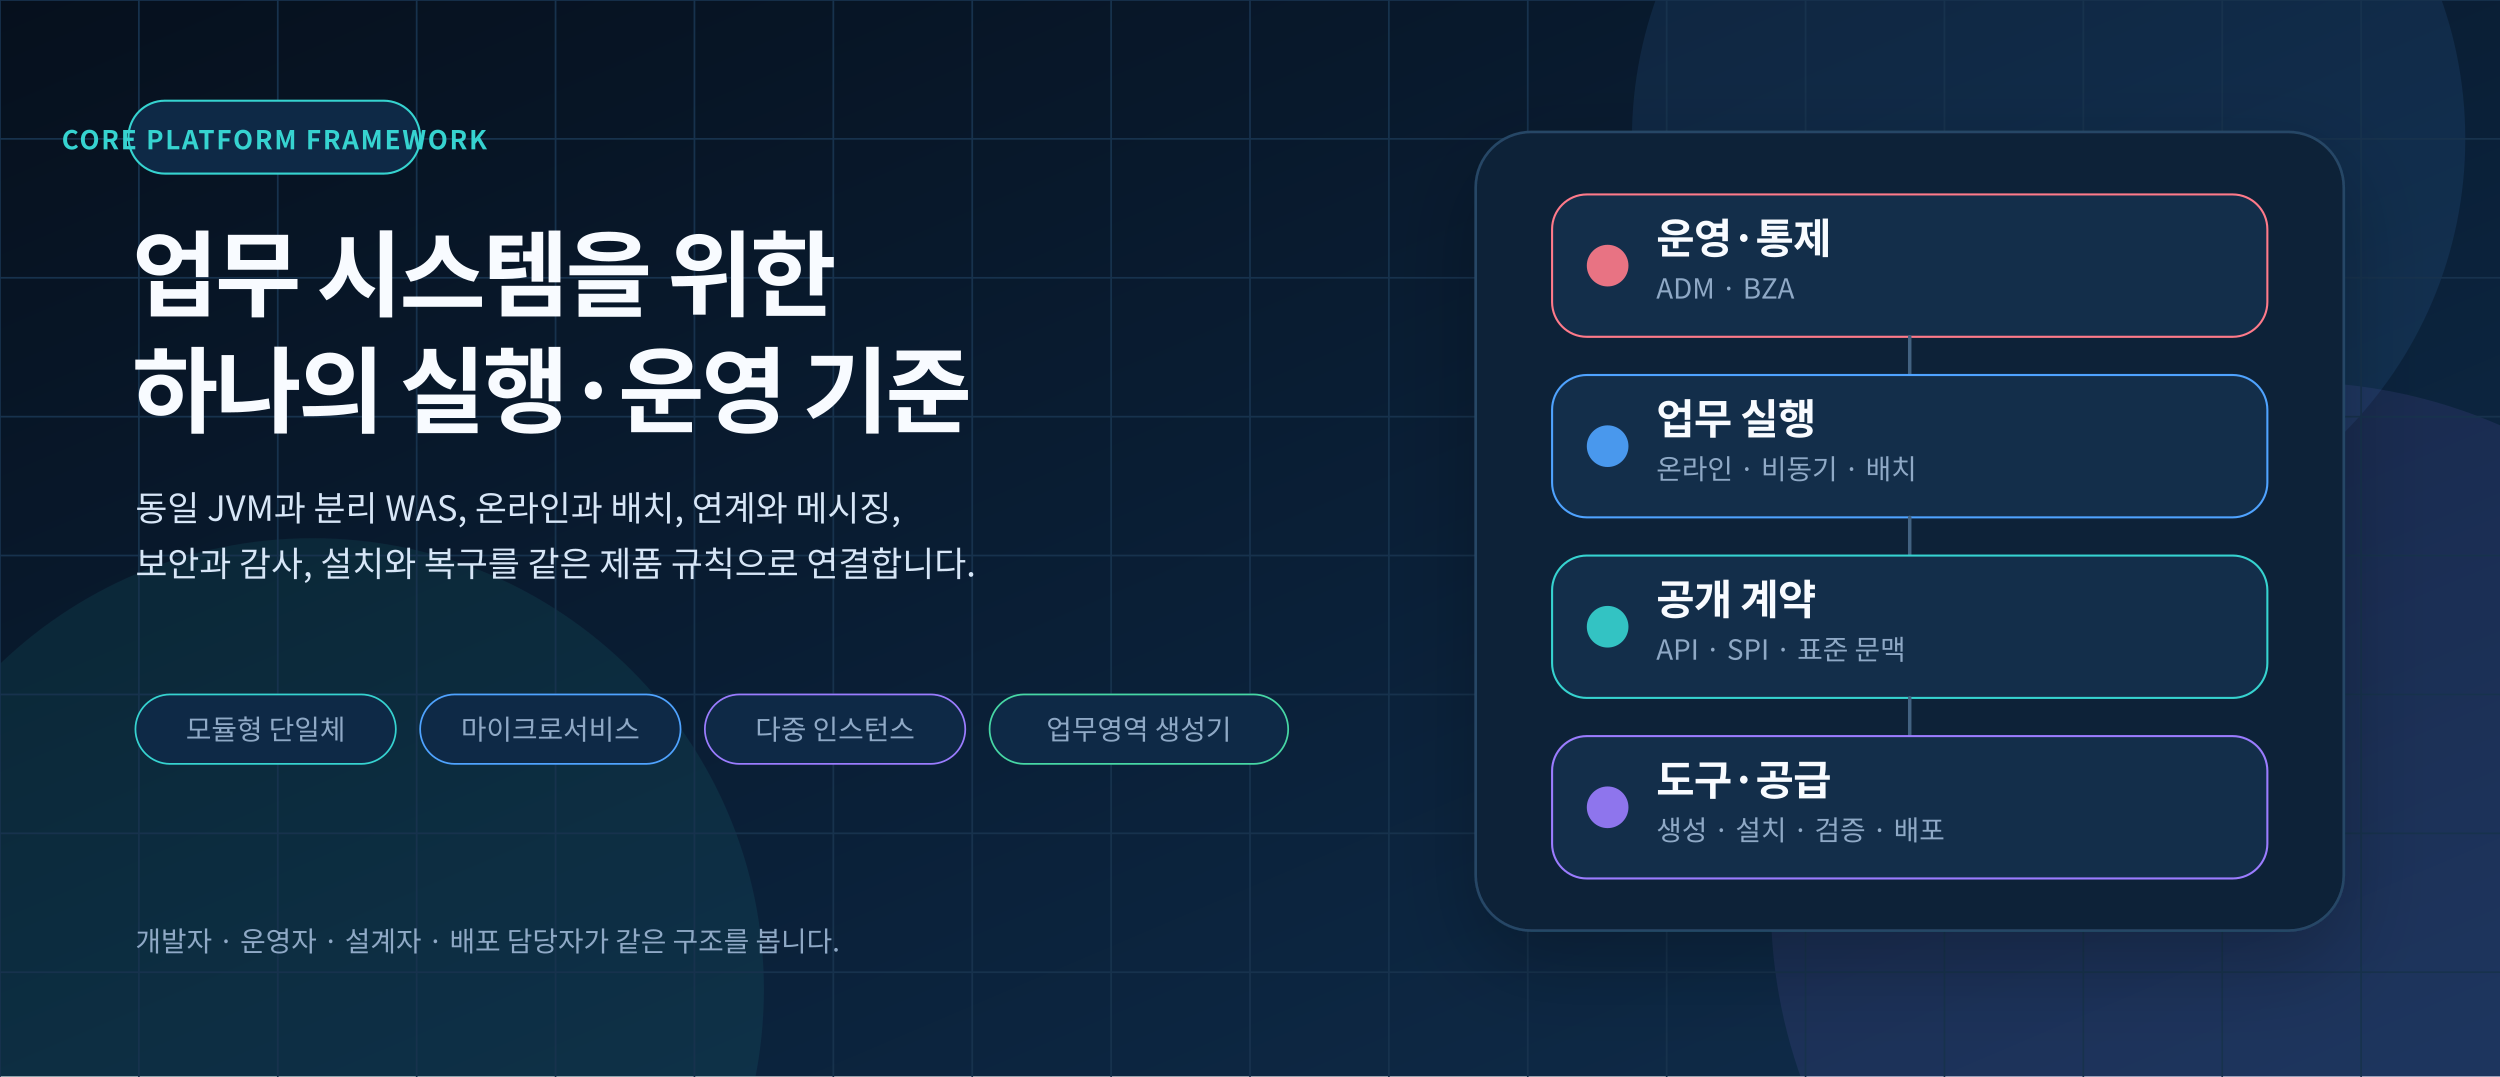
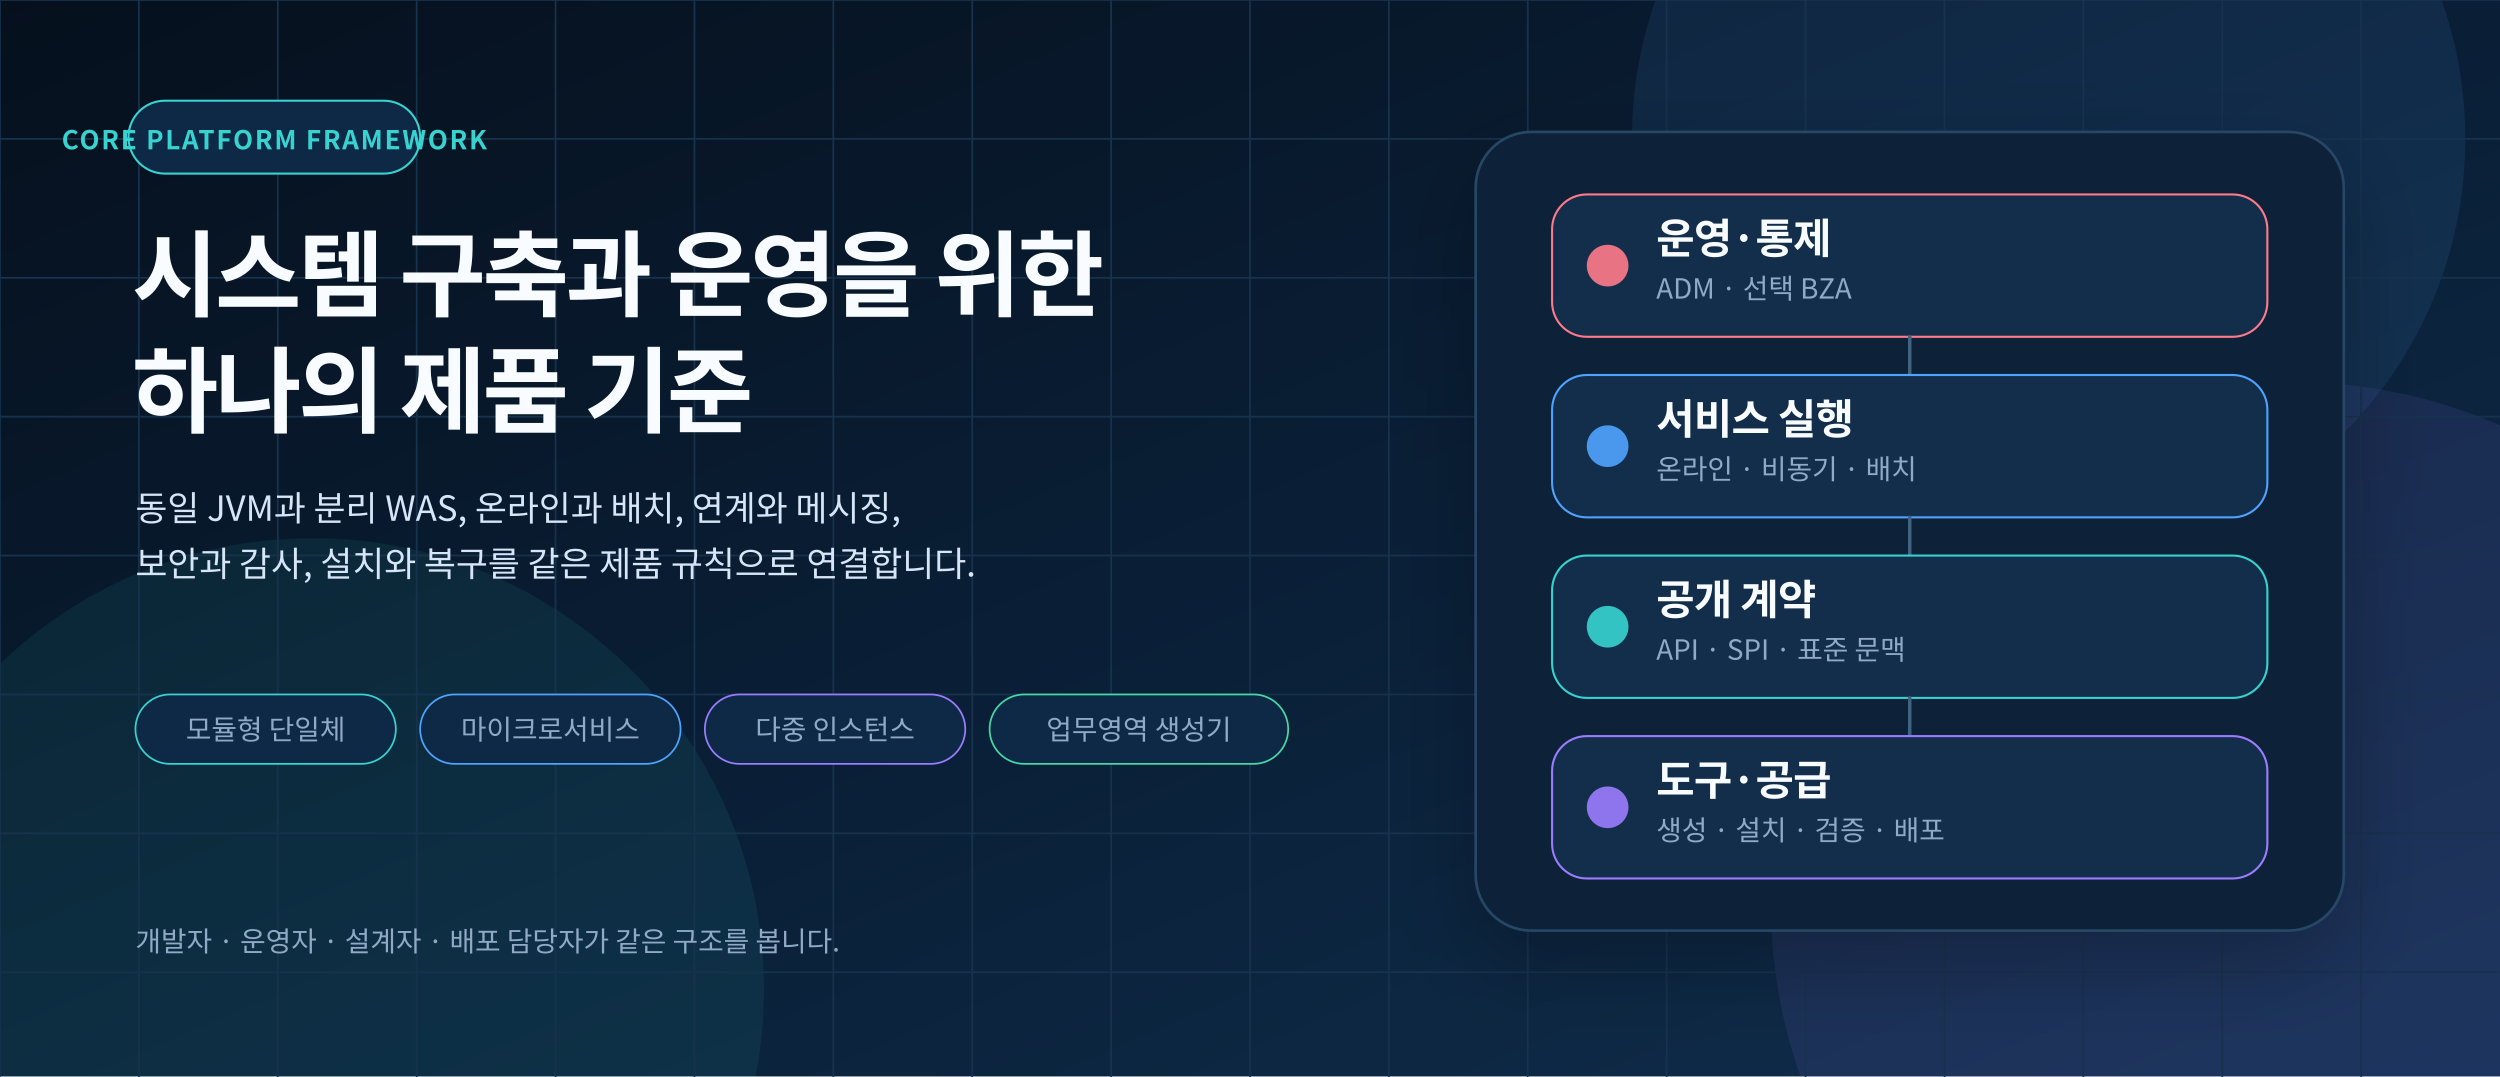
<svg xmlns="http://www.w3.org/2000/svg" width="1440" height="620" viewBox="0 0 1440 620" role="img" aria-labelledby="title desc">
  <defs>
    <linearGradient id="bg" x1="0" y1="0" x2="1" y2="1">
      <stop offset="0" stop-color="#06101D" />
      <stop offset="0.55" stop-color="#0A2038" />
      <stop offset="1" stop-color="#102E4D" />
    </linearGradient>
    <linearGradient id="accent" x1="0" y1="0" x2="1" y2="1">
      <stop offset="0" stop-color="#36D3D0" />
      <stop offset="0.5" stop-color="#4FA3FF" />
      <stop offset="1" stop-color="#9B7CFF" />
    </linearGradient>
    <linearGradient id="warm" x1="0" y1="0" x2="1" y2="1">
      <stop offset="0" stop-color="#FFC66D" />
      <stop offset="1" stop-color="#FF7A8A" />
    </linearGradient>
    <filter id="shadow" x="-30%" y="-30%" width="160%" height="160%">
      <feDropShadow dx="0" dy="18" stdDeviation="24" flood-color="#000" flood-opacity=".25" />
    </filter>
    <filter id="softShadow" x="-30%" y="-30%" width="160%" height="160%">
      <feDropShadow dx="0" dy="8" stdDeviation="12" flood-color="#00152A" flood-opacity=".14" />
    </filter>
  </defs>
  <style>
 text{font-family:'NanumGothic','Noto Sans CJK KR','Malgun Gothic','Apple SD Gothic Neo',sans-serif;}
 .h1{font-size:54px;font-weight:800;letter-spacing:-1.8px;fill:#F8FBFF}
 .h2{font-size:34px;font-weight:800;letter-spacing:-1px;fill:#F8FBFF}
 .h3{font-size:24px;font-weight:800;letter-spacing:-.4px;fill:#F8FBFF}
 .body{font-size:20px;font-weight:500;fill:#D7E6F7}
 .small{font-size:16px;font-weight:500;fill:#8FA9C6}
 .label{font-size:15px;font-weight:800;letter-spacing:1px;fill:#36D3D0}
 .darkh{font-size:30px;font-weight:800;letter-spacing:-.7px;fill:#10243D}
 .darkbody{font-size:18px;font-weight:500;fill:#34506D}
 .darksmall{font-size:15px;font-weight:500;fill:#607A96}
 .mono{font-family:'SFMono-Regular','Consolas','Liberation Mono',monospace;font-size:16px;fill:#D7E6F7}
 .chip{font-size:15px;font-weight:800;fill:#FFFFFF}
 .darkmodule{font-size:24px;font-weight:800;letter-spacing:-.4px;fill:#10243D}
</style>
  <rect x="0" y="0" width="1440" height="620" rx="0" fill="url(#bg)" stroke="none" stroke-width="1.4" />
  <circle cx="1180" cy="80" r="240" fill="#4FA3FF" opacity="0.1" />
  <circle cx="1320" cy="520" r="300" fill="#9B7CFF" opacity="0.1" />
  <circle cx="180" cy="570" r="260" fill="#36D3D0" opacity="0.08" />
  <line x1="0" y1="0" x2="0" y2="620" stroke="#17324D" stroke-width="1" stroke-linecap="round" />
  <line x1="80" y1="0" x2="80" y2="620" stroke="#17324D" stroke-width="1" stroke-linecap="round" />
  <line x1="160" y1="0" x2="160" y2="620" stroke="#17324D" stroke-width="1" stroke-linecap="round" />
  <line x1="240" y1="0" x2="240" y2="620" stroke="#17324D" stroke-width="1" stroke-linecap="round" />
  <line x1="320" y1="0" x2="320" y2="620" stroke="#17324D" stroke-width="1" stroke-linecap="round" />
  <line x1="400" y1="0" x2="400" y2="620" stroke="#17324D" stroke-width="1" stroke-linecap="round" />
  <line x1="480" y1="0" x2="480" y2="620" stroke="#17324D" stroke-width="1" stroke-linecap="round" />
  <line x1="560" y1="0" x2="560" y2="620" stroke="#17324D" stroke-width="1" stroke-linecap="round" />
  <line x1="640" y1="0" x2="640" y2="620" stroke="#17324D" stroke-width="1" stroke-linecap="round" />
  <line x1="720" y1="0" x2="720" y2="620" stroke="#17324D" stroke-width="1" stroke-linecap="round" />
  <line x1="800" y1="0" x2="800" y2="620" stroke="#17324D" stroke-width="1" stroke-linecap="round" />
  <line x1="880" y1="0" x2="880" y2="620" stroke="#17324D" stroke-width="1" stroke-linecap="round" />
  <line x1="960" y1="0" x2="960" y2="620" stroke="#17324D" stroke-width="1" stroke-linecap="round" />
  <line x1="1040" y1="0" x2="1040" y2="620" stroke="#17324D" stroke-width="1" stroke-linecap="round" />
  <line x1="1120" y1="0" x2="1120" y2="620" stroke="#17324D" stroke-width="1" stroke-linecap="round" />
  <line x1="1200" y1="0" x2="1200" y2="620" stroke="#17324D" stroke-width="1" stroke-linecap="round" />
  <line x1="1280" y1="0" x2="1280" y2="620" stroke="#17324D" stroke-width="1" stroke-linecap="round" />
  <line x1="1360" y1="0" x2="1360" y2="620" stroke="#17324D" stroke-width="1" stroke-linecap="round" />
  <line x1="0" y1="0" x2="1440" y2="0" stroke="#17324D" stroke-width="1" stroke-linecap="round" />
  <line x1="0" y1="80" x2="1440" y2="80" stroke="#17324D" stroke-width="1" stroke-linecap="round" />
  <line x1="0" y1="160" x2="1440" y2="160" stroke="#17324D" stroke-width="1" stroke-linecap="round" />
  <line x1="0" y1="240" x2="1440" y2="240" stroke="#17324D" stroke-width="1" stroke-linecap="round" />
  <line x1="0" y1="320" x2="1440" y2="320" stroke="#17324D" stroke-width="1" stroke-linecap="round" />
  <line x1="0" y1="400" x2="1440" y2="400" stroke="#17324D" stroke-width="1" stroke-linecap="round" />
  <line x1="0" y1="480" x2="1440" y2="480" stroke="#17324D" stroke-width="1" stroke-linecap="round" />
  <line x1="0" y1="560" x2="1440" y2="560" stroke="#17324D" stroke-width="1" stroke-linecap="round" />
  <rect x="74" y="58" width="168" height="42" rx="21" fill="#0E2946" stroke="#36D3D0" stroke-width="1.2" />
  <text x="158" y="86" class="label" text-anchor="middle">CORE PLATFORM FRAMEWORK</text>
-   <text x="76" y="178" class="h1" text-anchor="start">업무 시스템을 위한</text>
-   <text x="76" y="245" class="h1" text-anchor="start">하나의 실행·운영 기준</text>
+   <text x="76" y="178" class="h1" text-anchor="start">시스템 구축과 운영을 위한</text>
+   <text x="76" y="245" class="h1" text-anchor="start">하나의 제품 기준</text>
  <text x="78" y="300" class="body" text-anchor="start">
    <tspan x="78" dy="0">동일 JVM과 분리 WAS, 온라인과 배치, 연계와 메시징,</tspan>
    <tspan x="78" dy="32">보안과 감사, 설치와 복구를 같은 제품 규칙으로 연결합니다.</tspan>
  </text>
  <rect x="78" y="400" width="150" height="40" rx="20" fill="#0E2946" stroke="#36D3D0" stroke-width="1" />
  <text x="153.0" y="426" class="small" text-anchor="middle">모듈형 단일체</text>
  <rect x="242" y="400" width="150" height="40" rx="20" fill="#0E2946" stroke="#4FA3FF" stroke-width="1" />
  <text x="317.0" y="426" class="small" text-anchor="middle">마이크로서비스</text>
  <rect x="406" y="400" width="150" height="40" rx="20" fill="#0E2946" stroke="#9B7CFF" stroke-width="1" />
  <text x="481.0" y="426" class="small" text-anchor="middle">다중 인스턴스</text>
  <rect x="570" y="400" width="172" height="40" rx="20" fill="#0E2946" stroke="#47D7A5" stroke-width="1" />
  <text x="656.0" y="426" class="small" text-anchor="middle">업무영역 생성기</text>
  <rect x="850" y="76" width="500" height="460" rx="32" fill="#0D2138" stroke="#284766" stroke-width="1.5" filter="url(#shadow)" />
  <rect x="894" y="112" width="412" height="82" rx="20" fill="#132E4A" stroke="#FF7A8A" stroke-width="1.2" />
  <circle cx="926" cy="153" r="12" fill="#FF7A8A" opacity="0.9" />
  <text x="954" y="146" class="h3" text-anchor="start">운영·통제</text>
-   <text x="954" y="172" class="small" text-anchor="start">ADM · BZA</text>
+   <text x="954" y="172" class="small" text-anchor="start">ADM · 선택 BZA</text>
  <line x1="1100" y1="194" x2="1100" y2="217" stroke="#426281" stroke-width="2" stroke-linecap="round" />
  <rect x="894" y="216" width="412" height="82" rx="20" fill="#132E4A" stroke="#4FA3FF" stroke-width="1.2" />
  <circle cx="926" cy="257" r="12" fill="#4FA3FF" opacity="0.9" />
-   <text x="954" y="250" class="h3" text-anchor="start">업무 실행</text>
+   <text x="954" y="250" class="h3" text-anchor="start">서비스 실행</text>
  <text x="954" y="276" class="small" text-anchor="start">온라인 · 비동기 · 배치</text>
  <line x1="1100" y1="298" x2="1100" y2="321" stroke="#426281" stroke-width="2" stroke-linecap="round" />
  <rect x="894" y="320" width="412" height="82" rx="20" fill="#132E4A" stroke="#36D3D0" stroke-width="1.2" />
  <circle cx="926" cy="361" r="12" fill="#36D3D0" opacity="0.9" />
  <text x="954" y="354" class="h3" text-anchor="start">공개 계약</text>
  <text x="954" y="380" class="small" text-anchor="start">API · SPI · 표준 문맥</text>
  <line x1="1100" y1="402" x2="1100" y2="425" stroke="#426281" stroke-width="2" stroke-linecap="round" />
  <rect x="894" y="424" width="412" height="82" rx="20" fill="#132E4A" stroke="#9B7CFF" stroke-width="1.2" />
  <circle cx="926" cy="465" r="12" fill="#9B7CFF" opacity="0.9" />
  <text x="954" y="458" class="h3" text-anchor="start">도구·공급</text>
  <text x="954" y="484" class="small" text-anchor="start">생성 · 설치 · 검증 · 배포</text>
  <text x="78" y="548" class="small" text-anchor="start">개발자 · 운영자 · 설계자 · 배포 담당자가 같은 구조를 봅니다.</text>
</svg>
